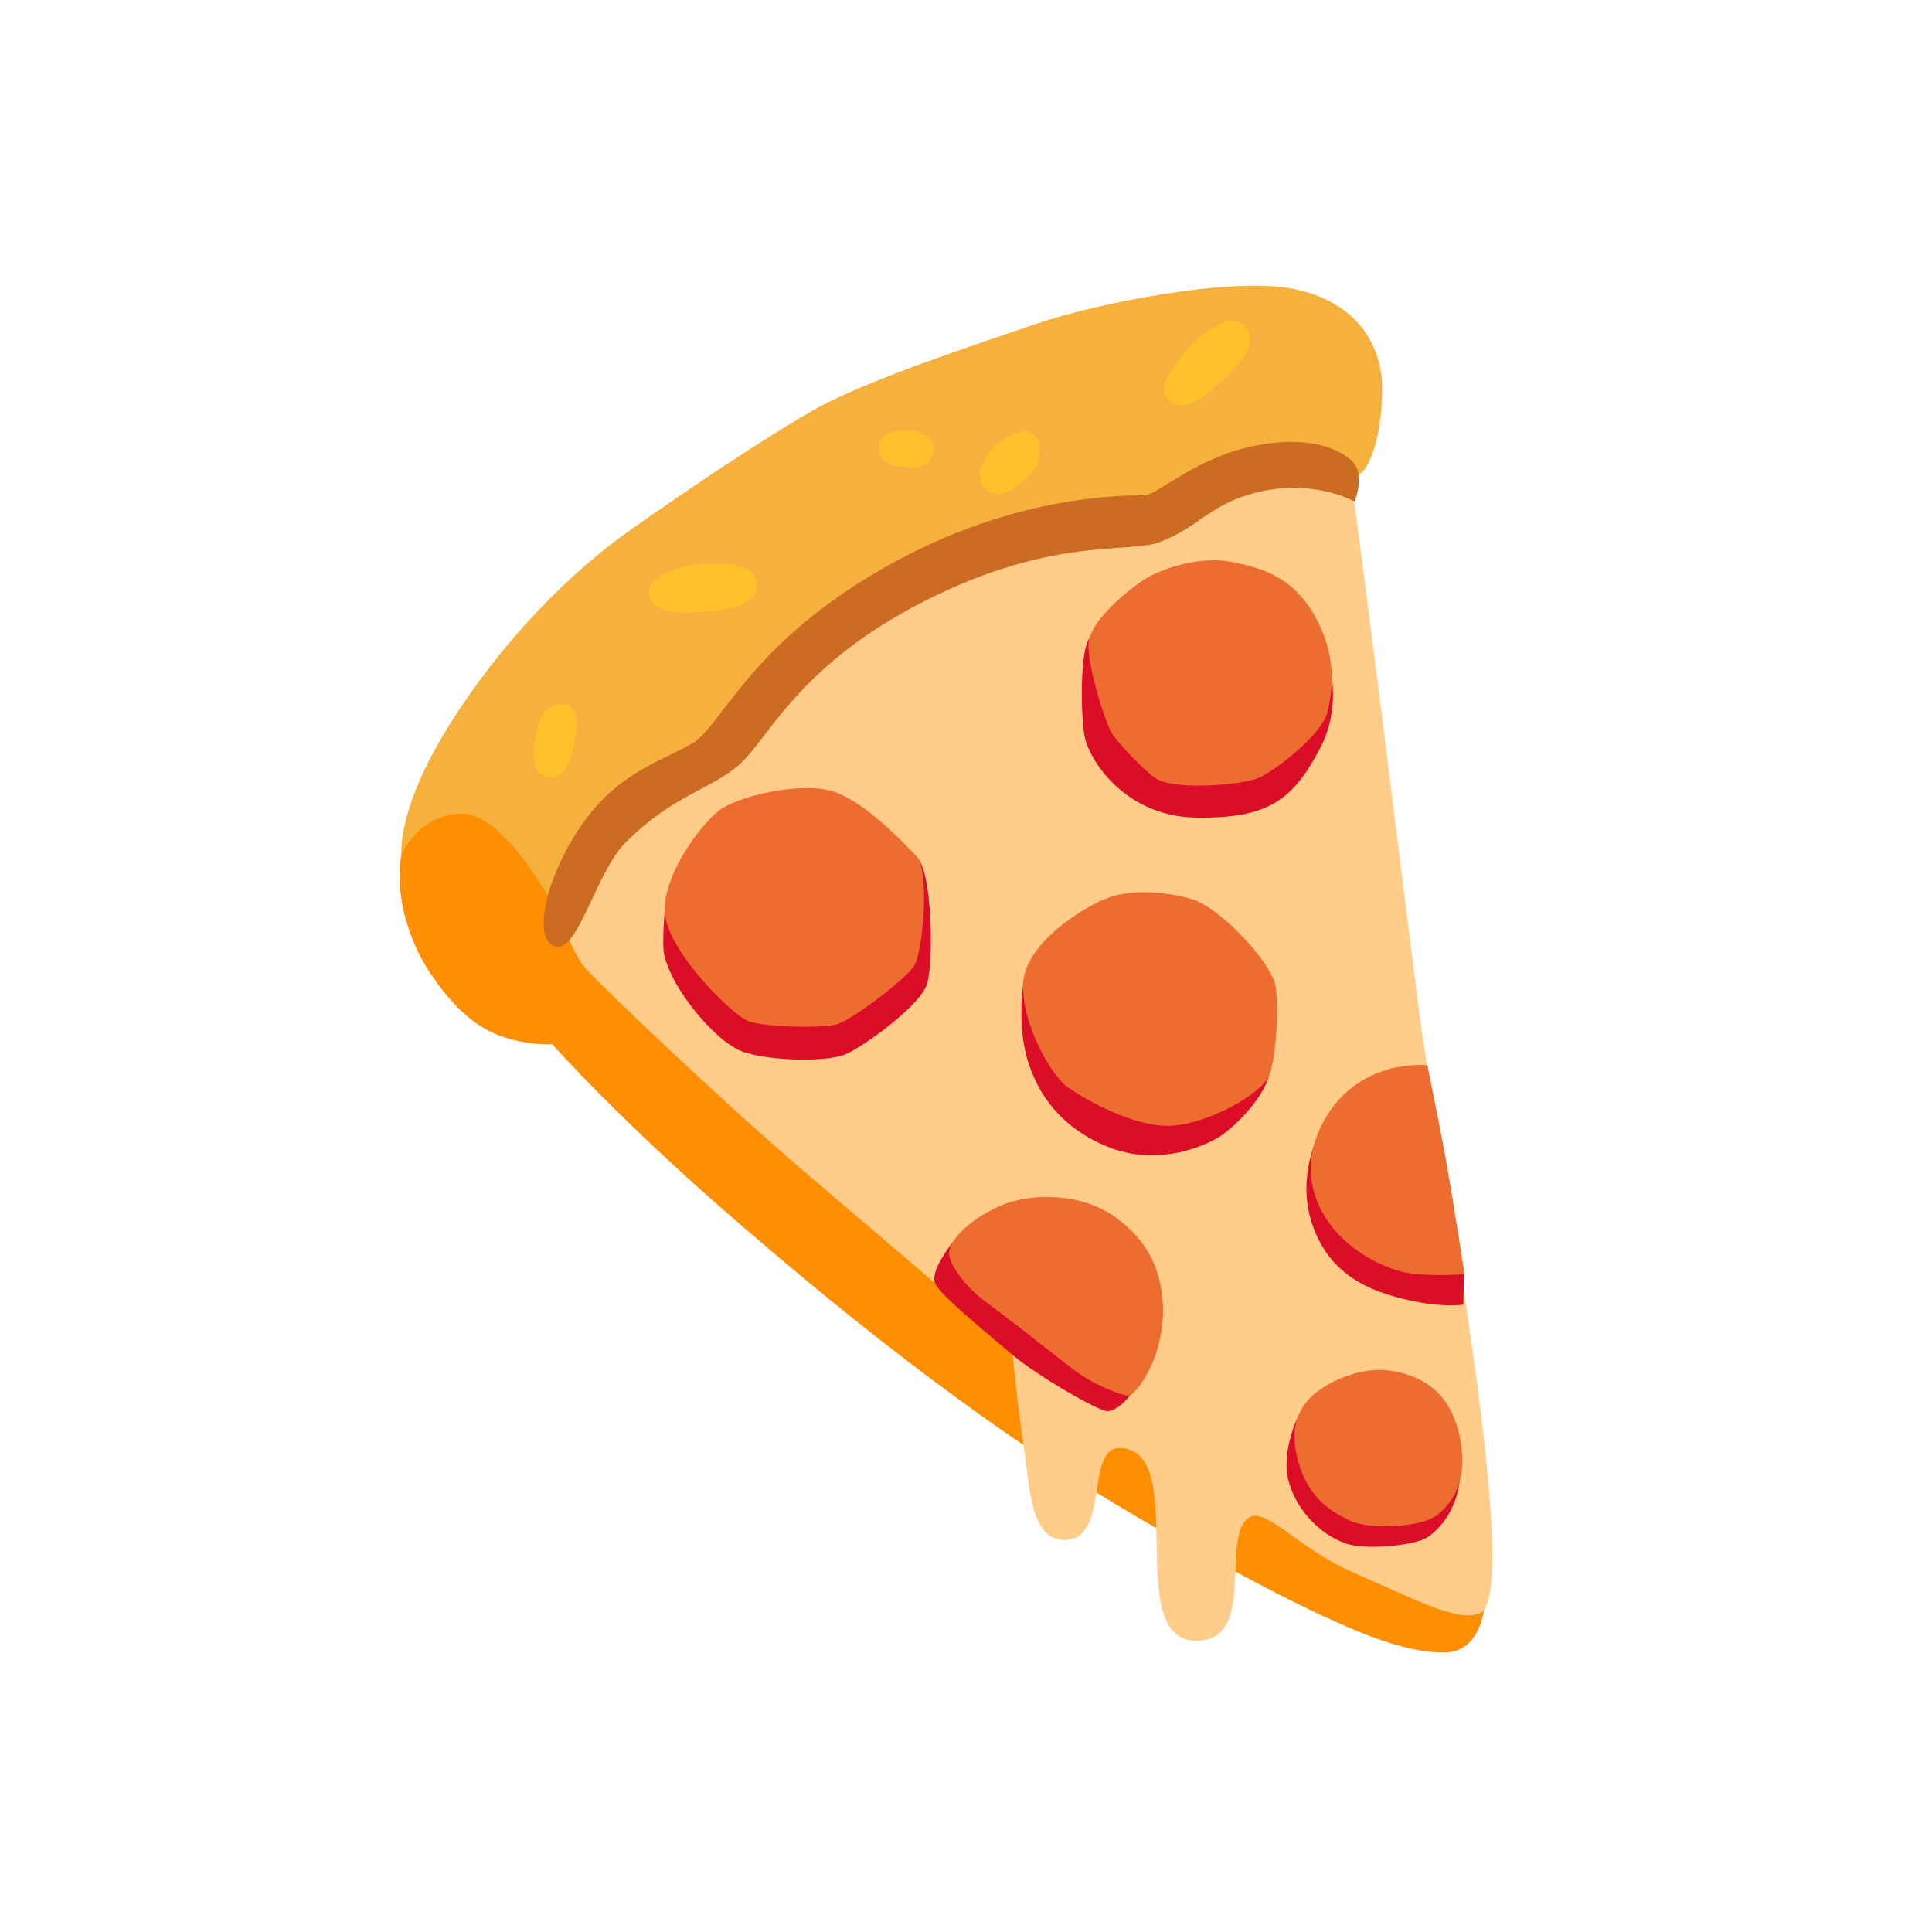
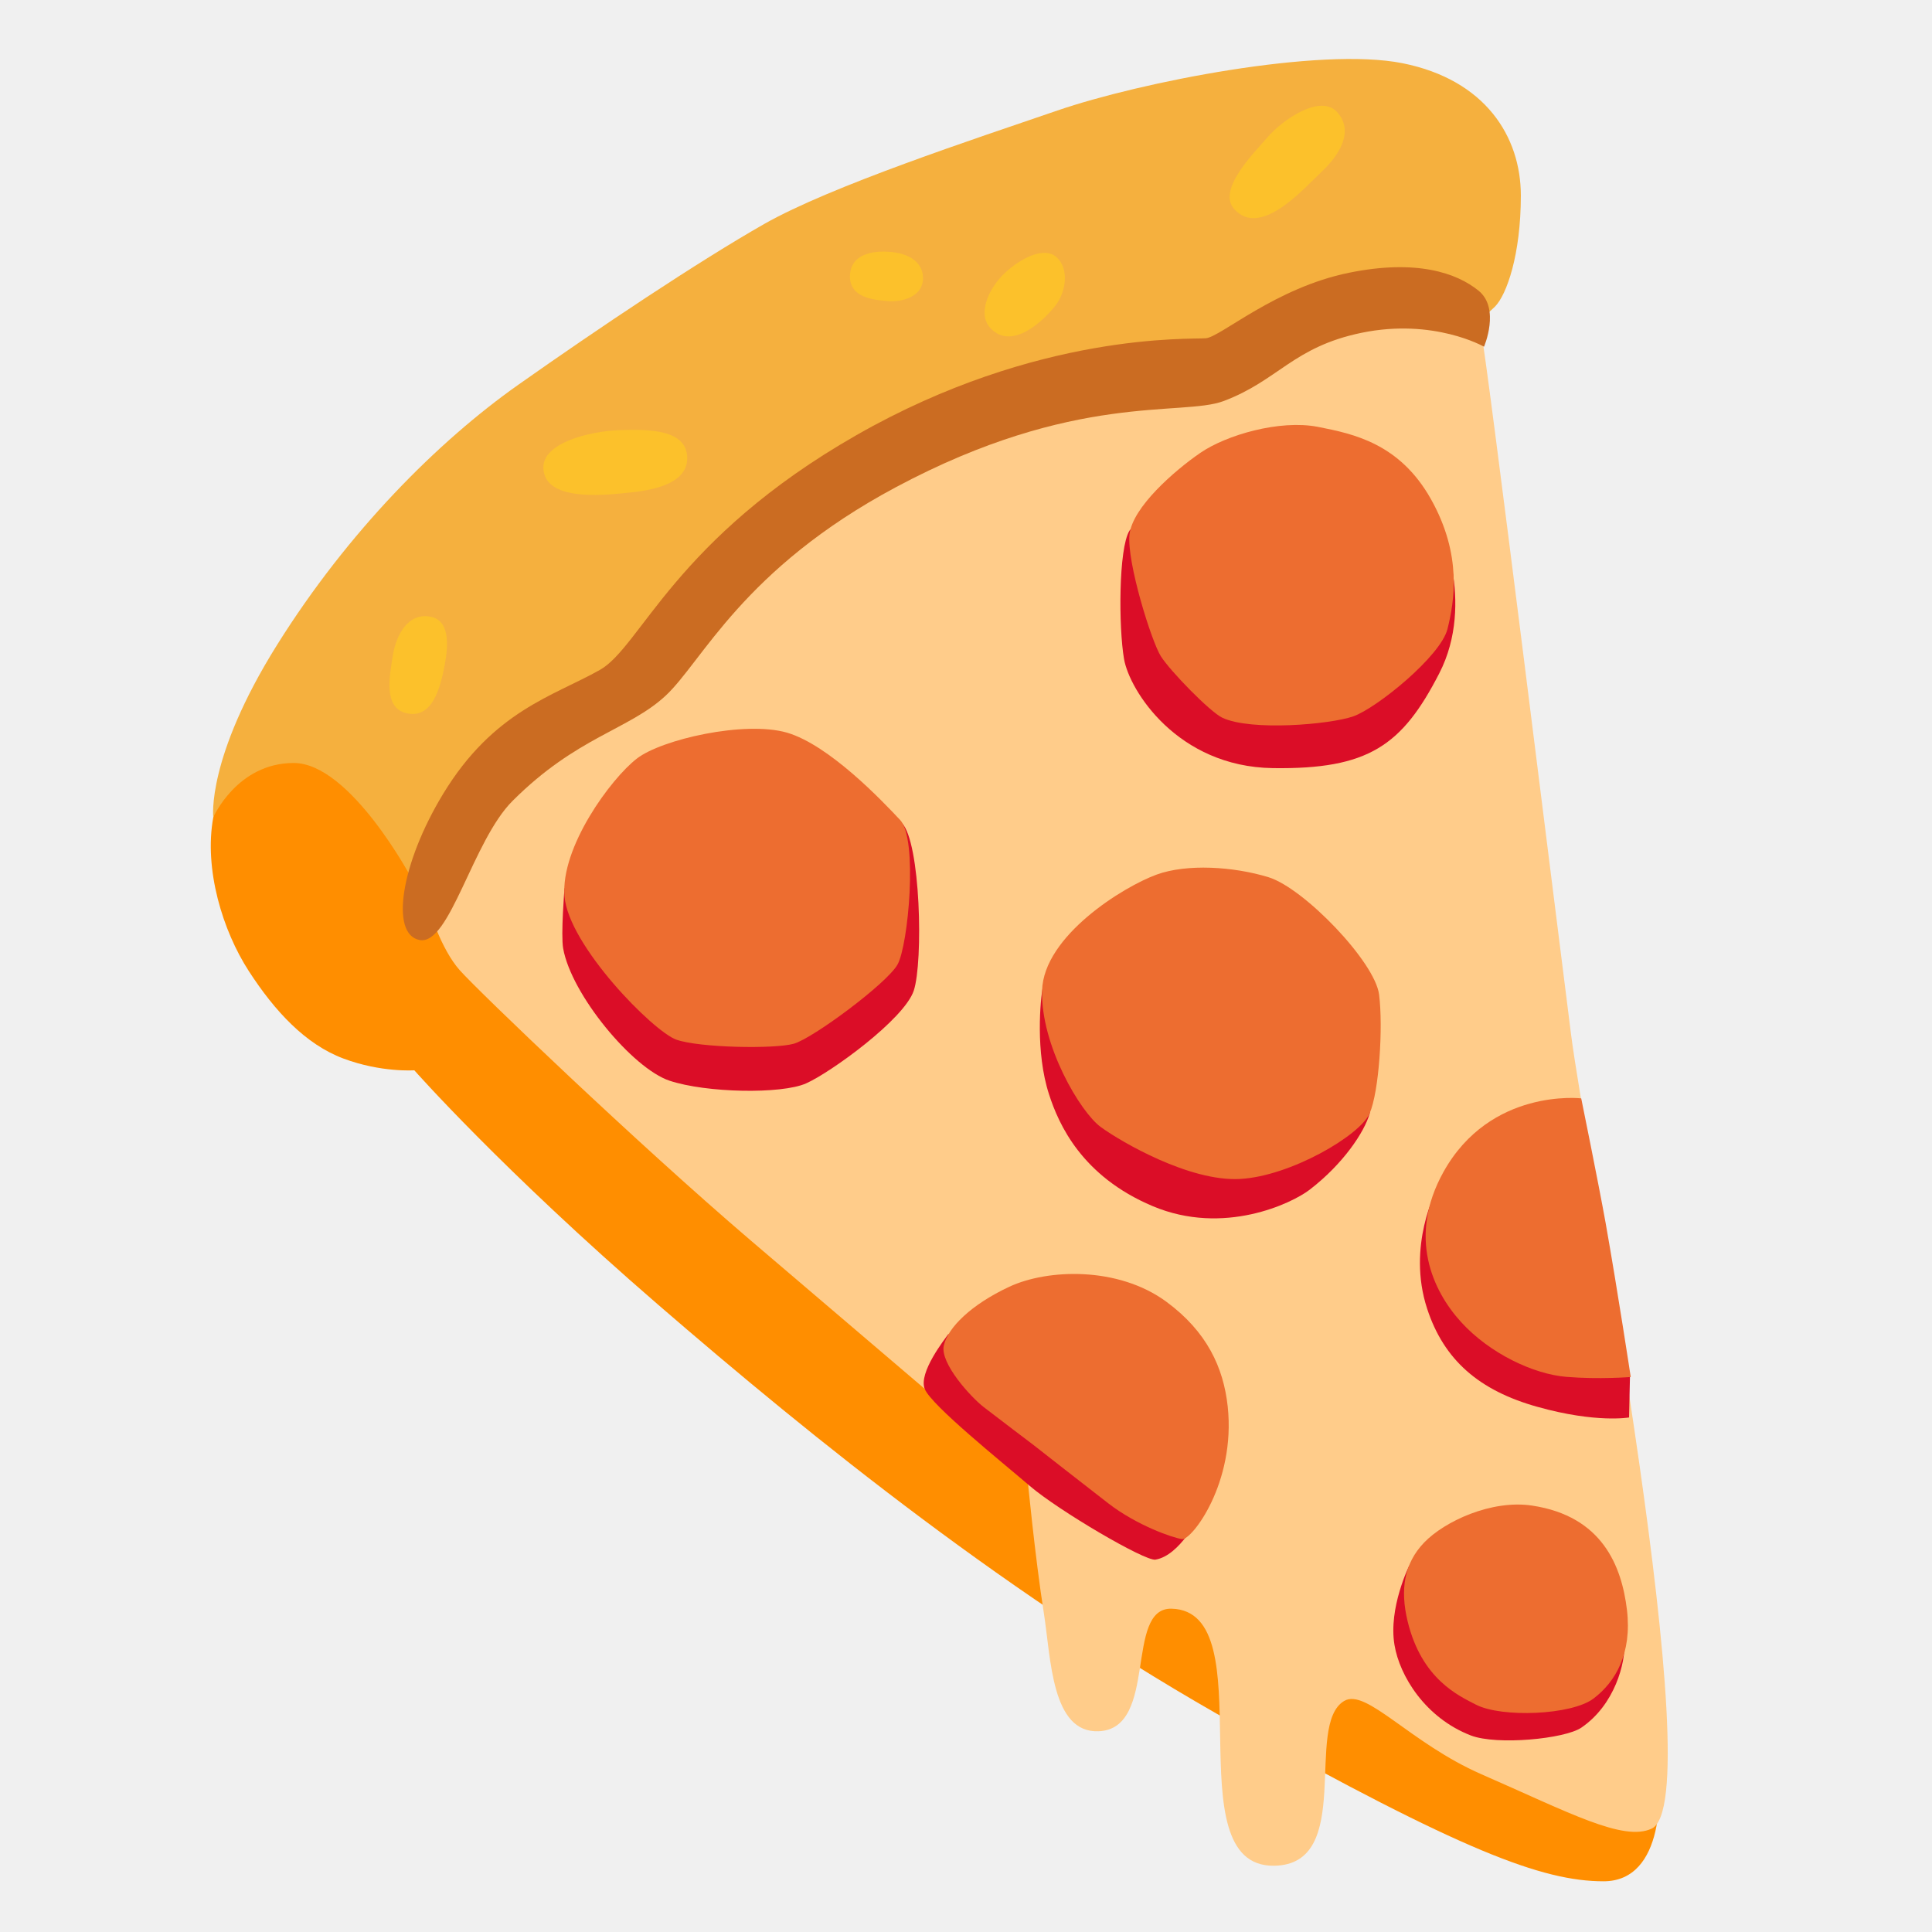
- <svg xmlns="http://www.w3.org/2000/svg" viewBox="0 0 512 512">
-   <rect width="512" height="512" fill="#ffffff" />
-   <svg x="64" y="64" width="384" height="384" viewBox="0 0 128 128">
-     <path style="fill:#FF8E00;" d="M20.24,47.26c0,0-5.48,3.45-6.11,6.89c-0.63,3.45,0.63,7.52,2.35,10.18s3.76,4.86,6.27,5.8  s4.7,0.78,4.7,0.78s5.8,6.58,16.13,15.51S67.08,106,81.96,114.3s20.21,10.34,24.28,10.34s3.92-6.11,3.45-7.99  S83.06,85.64,83.06,85.64L20.24,47.26z" />
-     <path style="fill:#F5B03E;" d="M31.21,62.46l-3.92-4.23c0,0-4.07-7.68-7.83-7.68s-5.33,3.6-5.33,3.6s-0.47-3.92,4.23-11.43  s10.65-13.47,15.98-17.23s11.9-8.15,16.29-10.65S64.57,9.2,70.06,7.32c5.48-1.88,17.39-4.23,22.87-3.13  c5.48,1.1,7.83,4.86,7.83,8.77s-0.94,6.58-1.72,7.36s-5.95,5.17-5.95,5.17L31.21,62.46z" />
-     <path style="fill:#FFCC8A;" d="M42.2,45.95l-9.71,6.27l-4.07,7.99c0,0,0.78,2.66,2.04,4.07c1.25,1.41,11.74,11.46,19.25,17.88  c5.86,5.01,18.35,15.64,18.35,15.64s0.51,5.34,1.1,9.09c0.47,2.98,0.5,7.95,3.64,7.81c3.96-0.18,1.68-8.2,4.82-8.12  c6.27,0.16,0.05,17.12,6.79,17.03c5.37-0.07,1.96-9.34,4.65-10.92c1.46-0.86,4.36,2.79,9.09,4.86c5.84,2.55,9.4,4.48,11.28,3.6  c3.97-1.86-4.4-45.23-5.34-52.59c-0.94-7.36-5.62-45.16-5.94-46.41s-6.74-1.41-6.74-1.41l-9.87,3.45l-14.1,1.88l-16.6,9.87  L42.2,45.95z" />
-     <path style="fill:#CB6C22;" d="M39.75,44.38c-3.08,1.74-7.05,2.71-10.4,8.23c-2.79,4.6-3.53,9.31-1.54,9.67  c1.99,0.36,3.5-6.58,6.15-9.22c4.25-4.25,7.69-4.7,10.13-6.96s5.11-8.4,15.28-13.83c11.85-6.33,18.93-4.66,21.7-5.7  c3.62-1.36,4.6-3.58,9.13-4.52c4.79-0.99,8.12,0.92,8.12,0.92s1.09-2.53-0.36-3.71c-1.45-1.18-4.12-2.1-8.58-1.19  c-4.88,0.99-8.5,4.25-9.49,4.34s-11.12-0.45-23.15,6.42S42.46,42.84,39.75,44.38z" />
-     <path style="fill:#DB0D27;" d="M53.58,55.32L37.4,58.85c0,0-0.25,3.07-0.09,3.98c0.54,3.07,4.61,7.96,7.05,8.77s7.41,0.9,9.04,0.18  c1.63-0.72,6.51-4.25,7.14-6.15c0.63-1.9,0.46-9.85-0.8-11.12C58.48,53.25,53.58,55.32,53.58,55.32z" />
-     <path style="fill:#ED6D30;" d="M42.19,50.26c-1.73,1.34-5.06,5.88-4.79,9.13c0.27,3.26,5.88,8.95,7.41,9.49s6.51,0.63,7.78,0.27  s6.15-3.98,6.87-5.24c0.72-1.27,1.36-8.32,0.18-9.58s-4.7-4.97-7.5-5.79C49.33,47.73,43.82,48.99,42.19,50.26z" />
-     <path style="fill:#DB0D27;" d="M83.6,65.45c0,0-14.32-1.03-14.5-0.13s-0.51,4.38,0.4,7.18c0.64,1.99,2.17,5.43,6.87,7.41  s9.22-0.18,10.4-1.09c2.21-1.7,3.62-3.8,3.98-5.06C91.11,72.5,83.6,65.45,83.6,65.45z" />
-     <path style="fill:#ED6D30;" d="M76.64,57.94c-2.21,0.8-7.5,4.07-7.6,7.69c-0.09,3.62,2.53,8.05,3.89,9.04s5.88,3.62,9.22,3.44  c3.35-0.18,7.96-2.89,8.59-4.34c0.63-1.45,0.9-5.7,0.63-7.87c-0.27-2.17-4.97-7.05-7.32-7.78C81.7,57.4,78.63,57.22,76.64,57.94z" />
-     <path style="fill:#DB0D27;" d="M76.1,91.76c0,0-13.11-3.62-13.29-3.35c-0.18,0.27-1.99,2.53-1.54,3.62  c0.45,1.09,5.06,4.79,6.96,6.42c1.9,1.63,7.64,5,8.32,4.88c1.63-0.27,2.89-2.89,2.89-2.89L76.1,91.76z" />
-     <path style="fill:#ED6D30;" d="M77.27,86.24c-3.2-2.35-7.87-2.17-10.4-0.99c-2.53,1.18-4.07,2.71-4.34,3.89  c-0.27,1.18,1.82,3.45,2.64,4.08c0.81,0.63,3.27,2.49,3.27,2.49s3.65,2.86,5,3.9c1.88,1.45,4.24,2.27,4.87,2.36  c0.63,0.09,3.57-3.71,3.03-8.78C81.06,90.6,79.96,88.22,77.27,86.24z" />
-     <path style="fill:#DB0D27;" d="M100.06,79.01l-4.88-0.18c0,0-1.99,3.71-0.63,7.87c1.11,3.4,3.44,5.43,7.32,6.51  c3.89,1.09,6.06,0.7,6.06,0.7l0.06-2.73L100.06,79.01z" />
-     <path style="fill:#ED6D30;" d="M104.76,72.77c0,0-6.02-0.71-9.13,4.88c-2.38,4.29-0.72,7.87,1.18,9.95c1.9,2.08,4.79,3.44,6.96,3.62  s4.27,0.01,4.27,0.01s-0.84-5.55-1.66-10.19C105.88,78.26,104.76,72.77,104.76,72.77z" />
-     <path style="fill:#DB0D27;" d="M87.22,33.62c0,0-11.66,0.36-12.39,1.54s-0.72,6.42-0.36,8.5c0.36,2.08,3.53,7.14,9.86,7.23  c6.33,0.09,8.56-1.49,11.02-6.27c2.46-4.78-0.1-10.13-0.1-10.13L87.22,33.62z" />
-     <path style="fill:#ED6D30;" d="M87.31,28.28c-2.53-0.49-6.06,0.54-7.78,1.72c-1.72,1.18-4.52,3.62-4.7,5.43  c-0.18,1.81,1.45,7.05,2.08,8.05c0.63,0.99,3.25,3.68,4.07,4.07c1.9,0.9,7.14,0.45,8.68-0.09s5.79-3.98,6.24-5.79  s0.99-4.88-1.09-8.59C92.73,29.37,89.66,28.74,87.31,28.28z" />
-     <path style="fill:#DB0D27;" d="M103.78,104.17l-10.41-0.45c0,0-1.4,2.81-0.98,5.27c0.34,2.04,2.03,4.82,5.06,5.99  c1.72,0.66,6.22,0.23,7.32-0.52c2.22-1.52,2.93-4.28,2.86-5.7C107.6,108.02,103.78,104.17,103.78,104.17z" />
-     <path style="fill:#ED6D30;" d="M101.51,99.75c-2.7-0.41-5.81,1.05-7.15,2.44c-1.34,1.39-1.61,3.13-1.1,5.23  c0.93,3.84,3.39,4.93,4.53,5.52c1.69,0.87,6.33,0.7,7.79-0.41c1.45-1.1,2.55-2.98,2.21-5.87  C107.44,103.76,106.16,100.45,101.51,99.75z" />
-     <path style="fill:#FCC12B;" d="M36,31.03c0.09,2.16,3.87,1.79,5.36,1.64c1.19-0.12,4.17-0.37,4.17-2.31s-2.6-1.93-4.54-1.86  C39.12,28.57,35.92,29.32,36,31.03z" />
-     <path style="fill:#FCC12B;" d="M56.31,18.31c0,1.42,1.56,1.56,2.53,1.64c0.97,0.07,2.23-0.3,2.31-1.41  c0.07-1.12-0.89-1.79-2.31-1.86C57.35,16.59,56.31,17.11,56.31,18.31z" />
-     <path style="fill:#FCC12B;" d="M65.61,21.73c1.43,1.55,3.57-0.52,4.32-1.49c0.74-0.97,0.89-2.46,0.07-3.2  c-0.82-0.74-2.38,0.07-3.42,1.04S64.72,20.76,65.61,21.73z" />
-     <path style="fill:#FCC12B;" d="M81.76,13.84c1.74,1.97,4.61-1.34,5.8-2.46c1.19-1.12,2.16-2.68,1.04-3.94  c-1.12-1.26-3.65,0.52-4.61,1.64C83.02,10.19,80.64,12.58,81.76,13.84z" />
-     <path style="fill:#FCC12B;" d="M26.92,47.25c1.69,0.4,2.24-1.6,2.53-3.13c0.3-1.56,0.3-3.05-0.97-3.27  c-1.44-0.25-2.23,1.19-2.46,2.6C25.83,44.72,25.36,46.88,26.92,47.25z" />
-   </svg>
+ <svg xmlns="http://www.w3.org/2000/svg" version="1.1" id="Layer_2" x="0px" y="0px" viewBox="0 0 128 128" style="enable-background:new 0 0 128 128;" xml:space="preserve">
+   <path style="fill:#FF8E00;" d="M20.24,47.26c0,0-5.48,3.45-6.11,6.89c-0.63,3.45,0.63,7.52,2.35,10.18s3.76,4.86,6.27,5.8  s4.7,0.78,4.7,0.78s5.8,6.58,16.13,15.51S67.08,106,81.96,114.3s20.21,10.34,24.28,10.34s3.92-6.11,3.45-7.99  S83.06,85.64,83.06,85.64L20.24,47.26z" />
+   <path style="fill:#F5B03E;" d="M31.21,62.46l-3.92-4.23c0,0-4.07-7.68-7.83-7.68s-5.33,3.6-5.33,3.6s-0.47-3.92,4.23-11.43  s10.65-13.47,15.98-17.23s11.9-8.15,16.29-10.65S64.57,9.2,70.06,7.32c5.48-1.88,17.39-4.23,22.87-3.13  c5.48,1.1,7.83,4.86,7.83,8.77s-0.94,6.58-1.72,7.36s-5.95,5.17-5.95,5.17L31.21,62.46z" />
+   <path style="fill:#FFCC8A;" d="M42.2,45.95l-9.71,6.27l-4.07,7.99c0,0,0.78,2.66,2.04,4.07c1.25,1.41,11.74,11.46,19.25,17.88  c5.86,5.01,18.35,15.64,18.35,15.64s0.51,5.34,1.1,9.09c0.47,2.98,0.5,7.95,3.64,7.81c3.96-0.18,1.68-8.2,4.82-8.12  c6.27,0.16,0.05,17.12,6.79,17.03c5.37-0.07,1.96-9.34,4.65-10.92c1.46-0.86,4.36,2.79,9.09,4.86c5.84,2.55,9.4,4.48,11.28,3.6  c3.97-1.86-4.4-45.23-5.34-52.59c-0.94-7.36-5.62-45.16-5.94-46.41s-6.74-1.41-6.74-1.41l-9.87,3.45l-14.1,1.88l-16.6,9.87  L42.2,45.95z" />
+   <path style="fill:#CB6C22;" d="M39.75,44.38c-3.08,1.74-7.05,2.71-10.4,8.23c-2.79,4.6-3.53,9.31-1.54,9.67  c1.99,0.36,3.5-6.58,6.15-9.22c4.25-4.25,7.69-4.7,10.13-6.96s5.11-8.4,15.28-13.83c11.85-6.33,18.93-4.66,21.7-5.7  c3.62-1.36,4.6-3.58,9.13-4.52c4.79-0.99,8.12,0.92,8.12,0.92s1.09-2.53-0.36-3.71c-1.45-1.18-4.12-2.1-8.58-1.19  c-4.88,0.99-8.5,4.25-9.49,4.34s-11.12-0.45-23.15,6.42S42.46,42.84,39.75,44.38z" />
+   <path style="fill:#DB0D27;" d="M53.58,55.32L37.4,58.85c0,0-0.25,3.07-0.09,3.98c0.54,3.07,4.61,7.96,7.05,8.77s7.41,0.9,9.04,0.18  c1.63-0.72,6.51-4.25,7.14-6.15c0.63-1.9,0.46-9.85-0.8-11.12C58.48,53.25,53.58,55.32,53.58,55.32z" />
+   <path style="fill:#ED6D30;" d="M42.19,50.26c-1.73,1.34-5.06,5.88-4.79,9.13c0.27,3.26,5.88,8.95,7.41,9.49s6.51,0.63,7.78,0.27  s6.15-3.98,6.87-5.24c0.72-1.27,1.36-8.32,0.18-9.58s-4.7-4.97-7.5-5.79C49.33,47.73,43.82,48.99,42.19,50.26z" />
+   <path style="fill:#DB0D27;" d="M83.6,65.45c0,0-14.32-1.03-14.5-0.13s-0.51,4.38,0.4,7.18c0.64,1.99,2.17,5.43,6.87,7.41  s9.22-0.18,10.4-1.09c2.21-1.7,3.62-3.8,3.98-5.06C91.11,72.5,83.6,65.45,83.6,65.45z" />
+   <path style="fill:#ED6D30;" d="M76.64,57.94c-2.21,0.8-7.5,4.07-7.6,7.69c-0.09,3.62,2.53,8.05,3.89,9.04s5.88,3.62,9.22,3.44  c3.35-0.18,7.96-2.89,8.59-4.34c0.63-1.45,0.9-5.7,0.63-7.87c-0.27-2.17-4.97-7.05-7.32-7.78C81.7,57.4,78.63,57.22,76.64,57.94z" />
+   <path style="fill:#DB0D27;" d="M76.1,91.76c0,0-13.11-3.62-13.29-3.35c-0.18,0.27-1.99,2.53-1.54,3.62  c0.45,1.09,5.06,4.79,6.96,6.42c1.9,1.63,7.64,5,8.32,4.88c1.63-0.27,2.89-2.89,2.89-2.89L76.1,91.76z" />
+   <path style="fill:#ED6D30;" d="M77.27,86.24c-3.2-2.35-7.87-2.17-10.4-0.99c-2.53,1.18-4.07,2.71-4.34,3.89  c-0.27,1.18,1.82,3.45,2.64,4.08c0.81,0.63,3.27,2.49,3.27,2.49s3.65,2.86,5,3.9c1.88,1.45,4.24,2.27,4.87,2.36  c0.63,0.09,3.57-3.71,3.03-8.78C81.06,90.6,79.96,88.22,77.27,86.24z" />
+   <path style="fill:#DB0D27;" d="M100.06,79.01l-4.88-0.18c0,0-1.99,3.71-0.63,7.87c1.11,3.4,3.44,5.43,7.32,6.51  c3.89,1.09,6.06,0.7,6.06,0.7l0.06-2.73L100.06,79.01z" />
+   <path style="fill:#ED6D30;" d="M104.76,72.77c0,0-6.02-0.71-9.13,4.88c-2.38,4.29-0.72,7.87,1.18,9.95c1.9,2.08,4.79,3.44,6.96,3.62  s4.27,0.01,4.27,0.01s-0.84-5.55-1.66-10.19C105.88,78.26,104.76,72.77,104.76,72.77z" />
+   <path style="fill:#DB0D27;" d="M87.22,33.62c0,0-11.66,0.36-12.39,1.54s-0.72,6.42-0.36,8.5c0.36,2.08,3.53,7.14,9.86,7.23  c6.33,0.09,8.56-1.49,11.02-6.27c2.46-4.78-0.1-10.13-0.1-10.13L87.22,33.62z" />
+   <path style="fill:#ED6D30;" d="M87.31,28.28c-2.53-0.49-6.06,0.54-7.78,1.72c-1.72,1.18-4.52,3.62-4.7,5.43  c-0.18,1.81,1.45,7.05,2.08,8.05c0.63,0.99,3.25,3.68,4.07,4.07c1.9,0.9,7.14,0.45,8.68-0.09s5.79-3.98,6.24-5.79  s0.99-4.88-1.09-8.59C92.73,29.37,89.66,28.74,87.31,28.28z" />
+   <path style="fill:#DB0D27;" d="M103.78,104.17l-10.41-0.45c0,0-1.4,2.81-0.98,5.27c0.34,2.04,2.03,4.82,5.06,5.99  c1.72,0.66,6.22,0.23,7.32-0.52c2.22-1.52,2.93-4.28,2.86-5.7C107.6,108.02,103.78,104.17,103.78,104.17z" />
+   <path style="fill:#ED6D30;" d="M101.51,99.75c-2.7-0.41-5.81,1.05-7.15,2.44c-1.34,1.39-1.61,3.13-1.1,5.23  c0.93,3.84,3.39,4.93,4.53,5.52c1.69,0.87,6.33,0.7,7.79-0.41c1.45-1.1,2.55-2.98,2.21-5.87  C107.44,103.76,106.16,100.45,101.51,99.75z" />
+   <path style="fill:#FCC12B;" d="M36,31.03c0.09,2.16,3.87,1.79,5.36,1.64c1.19-0.12,4.17-0.37,4.17-2.31s-2.6-1.93-4.54-1.86  C39.12,28.57,35.92,29.32,36,31.03z" />
+   <path style="fill:#FCC12B;" d="M56.31,18.31c0,1.42,1.56,1.56,2.53,1.64c0.97,0.07,2.23-0.3,2.31-1.41  c0.07-1.12-0.89-1.79-2.31-1.86C57.35,16.59,56.31,17.11,56.31,18.31z" />
+   <path style="fill:#FCC12B;" d="M65.61,21.73c1.43,1.55,3.57-0.52,4.32-1.49c0.74-0.97,0.89-2.46,0.07-3.2  c-0.82-0.74-2.38,0.07-3.42,1.04S64.72,20.76,65.61,21.73z" />
+   <path style="fill:#FCC12B;" d="M81.76,13.84c1.74,1.97,4.61-1.34,5.8-2.46c1.19-1.12,2.16-2.68,1.04-3.94  c-1.12-1.26-3.65,0.52-4.61,1.64C83.02,10.19,80.64,12.58,81.76,13.84z" />
+   <path style="fill:#FCC12B;" d="M26.92,47.25c1.69,0.4,2.24-1.6,2.53-3.13c0.3-1.56,0.3-3.05-0.97-3.27  c-1.44-0.25-2.23,1.19-2.46,2.6C25.83,44.72,25.36,46.88,26.92,47.25z" />
</svg>
